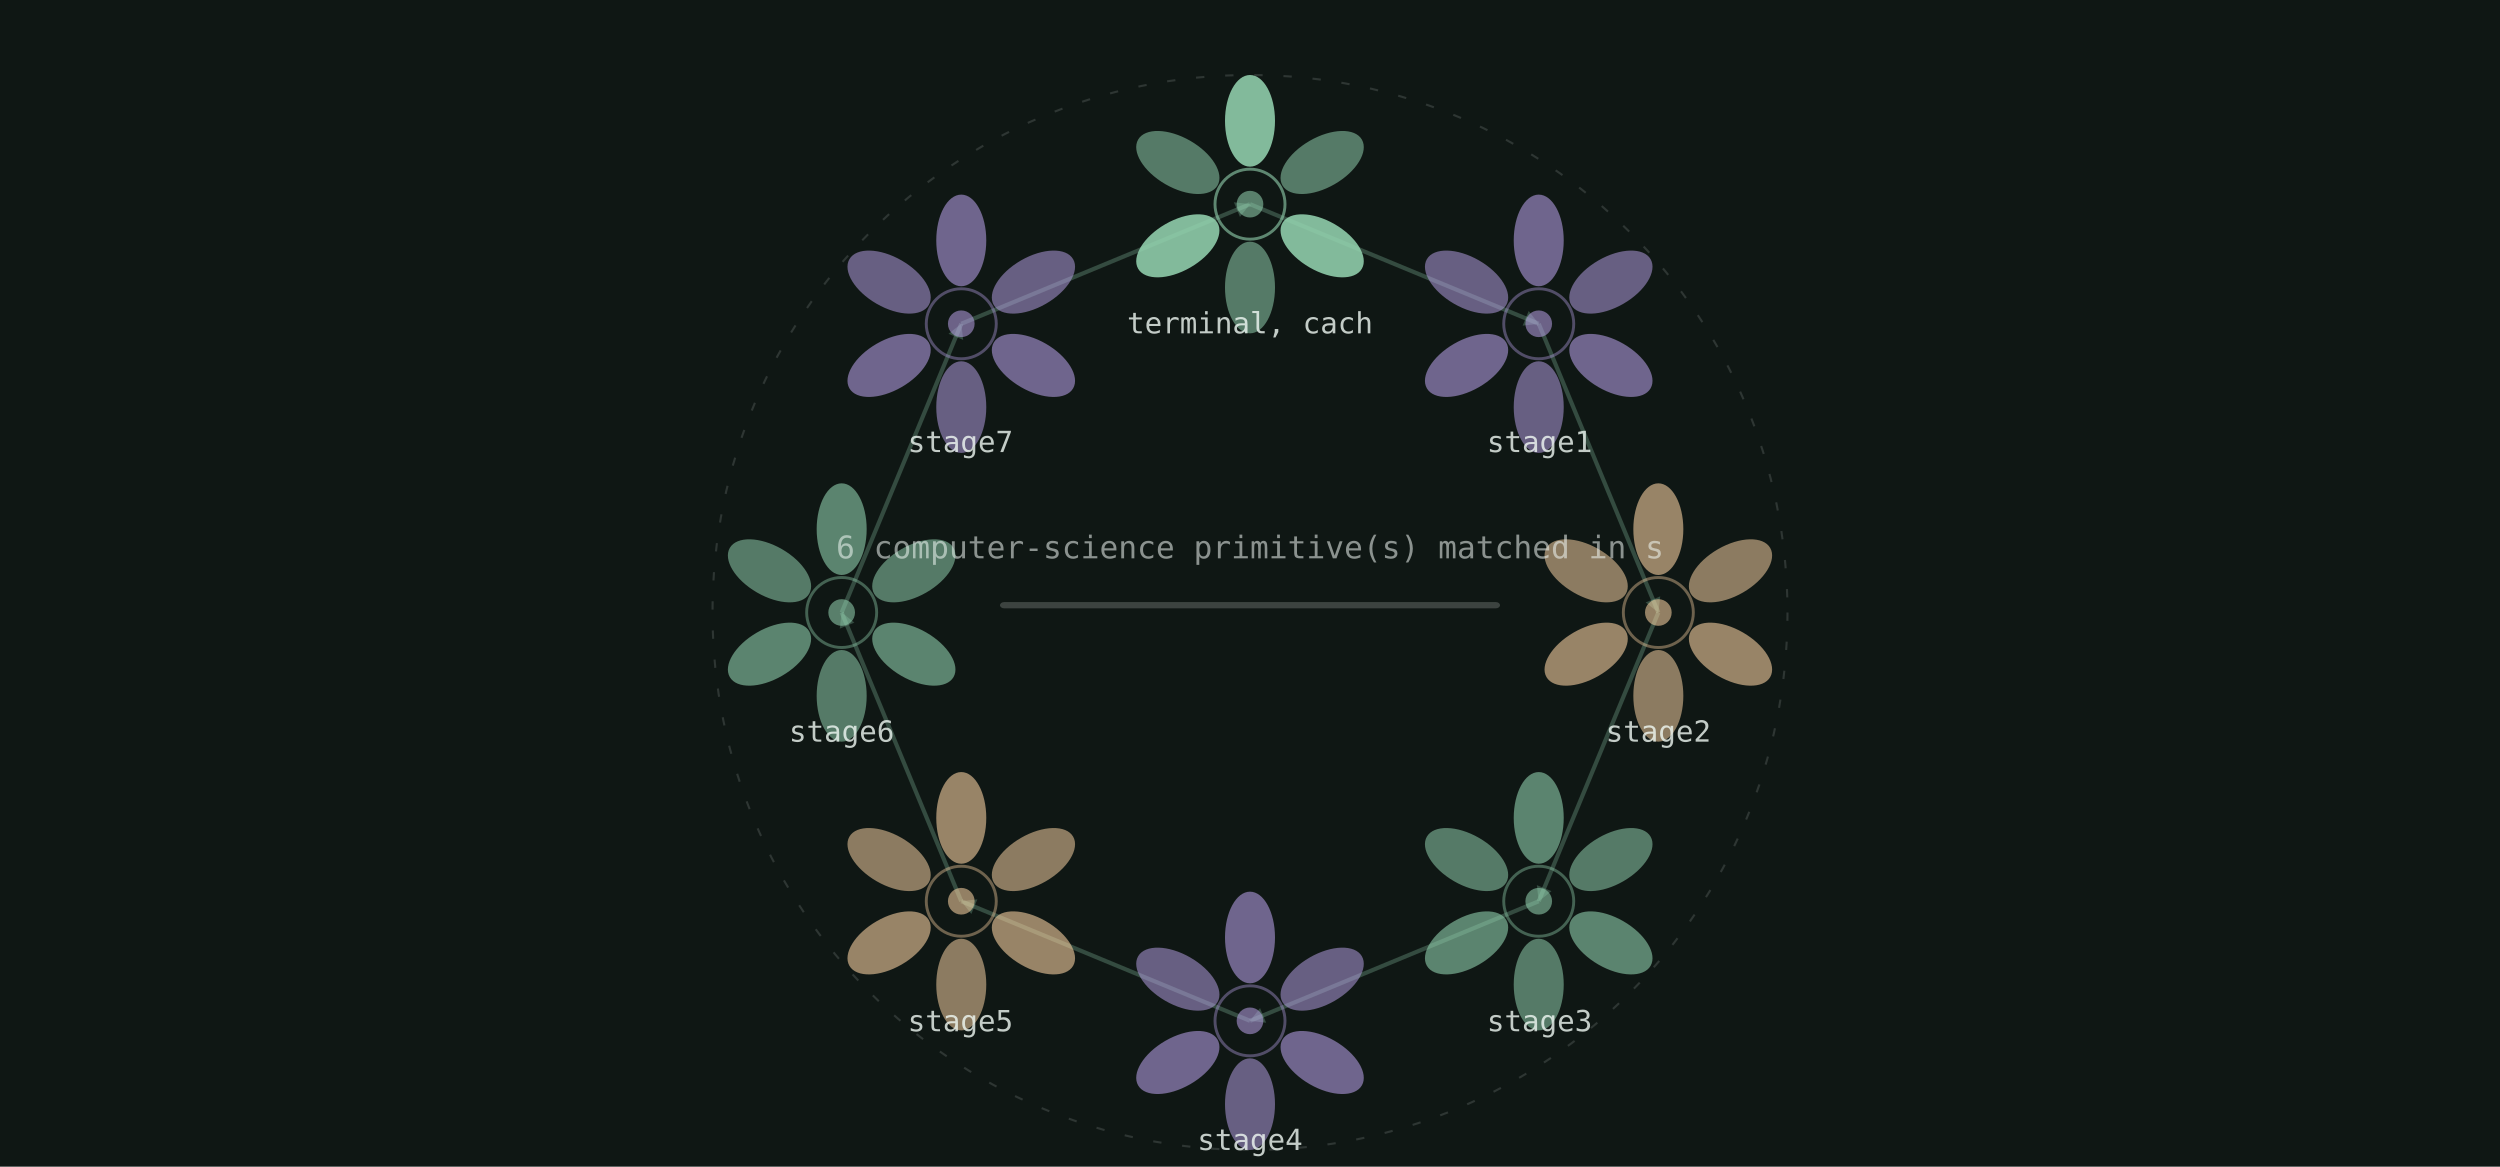
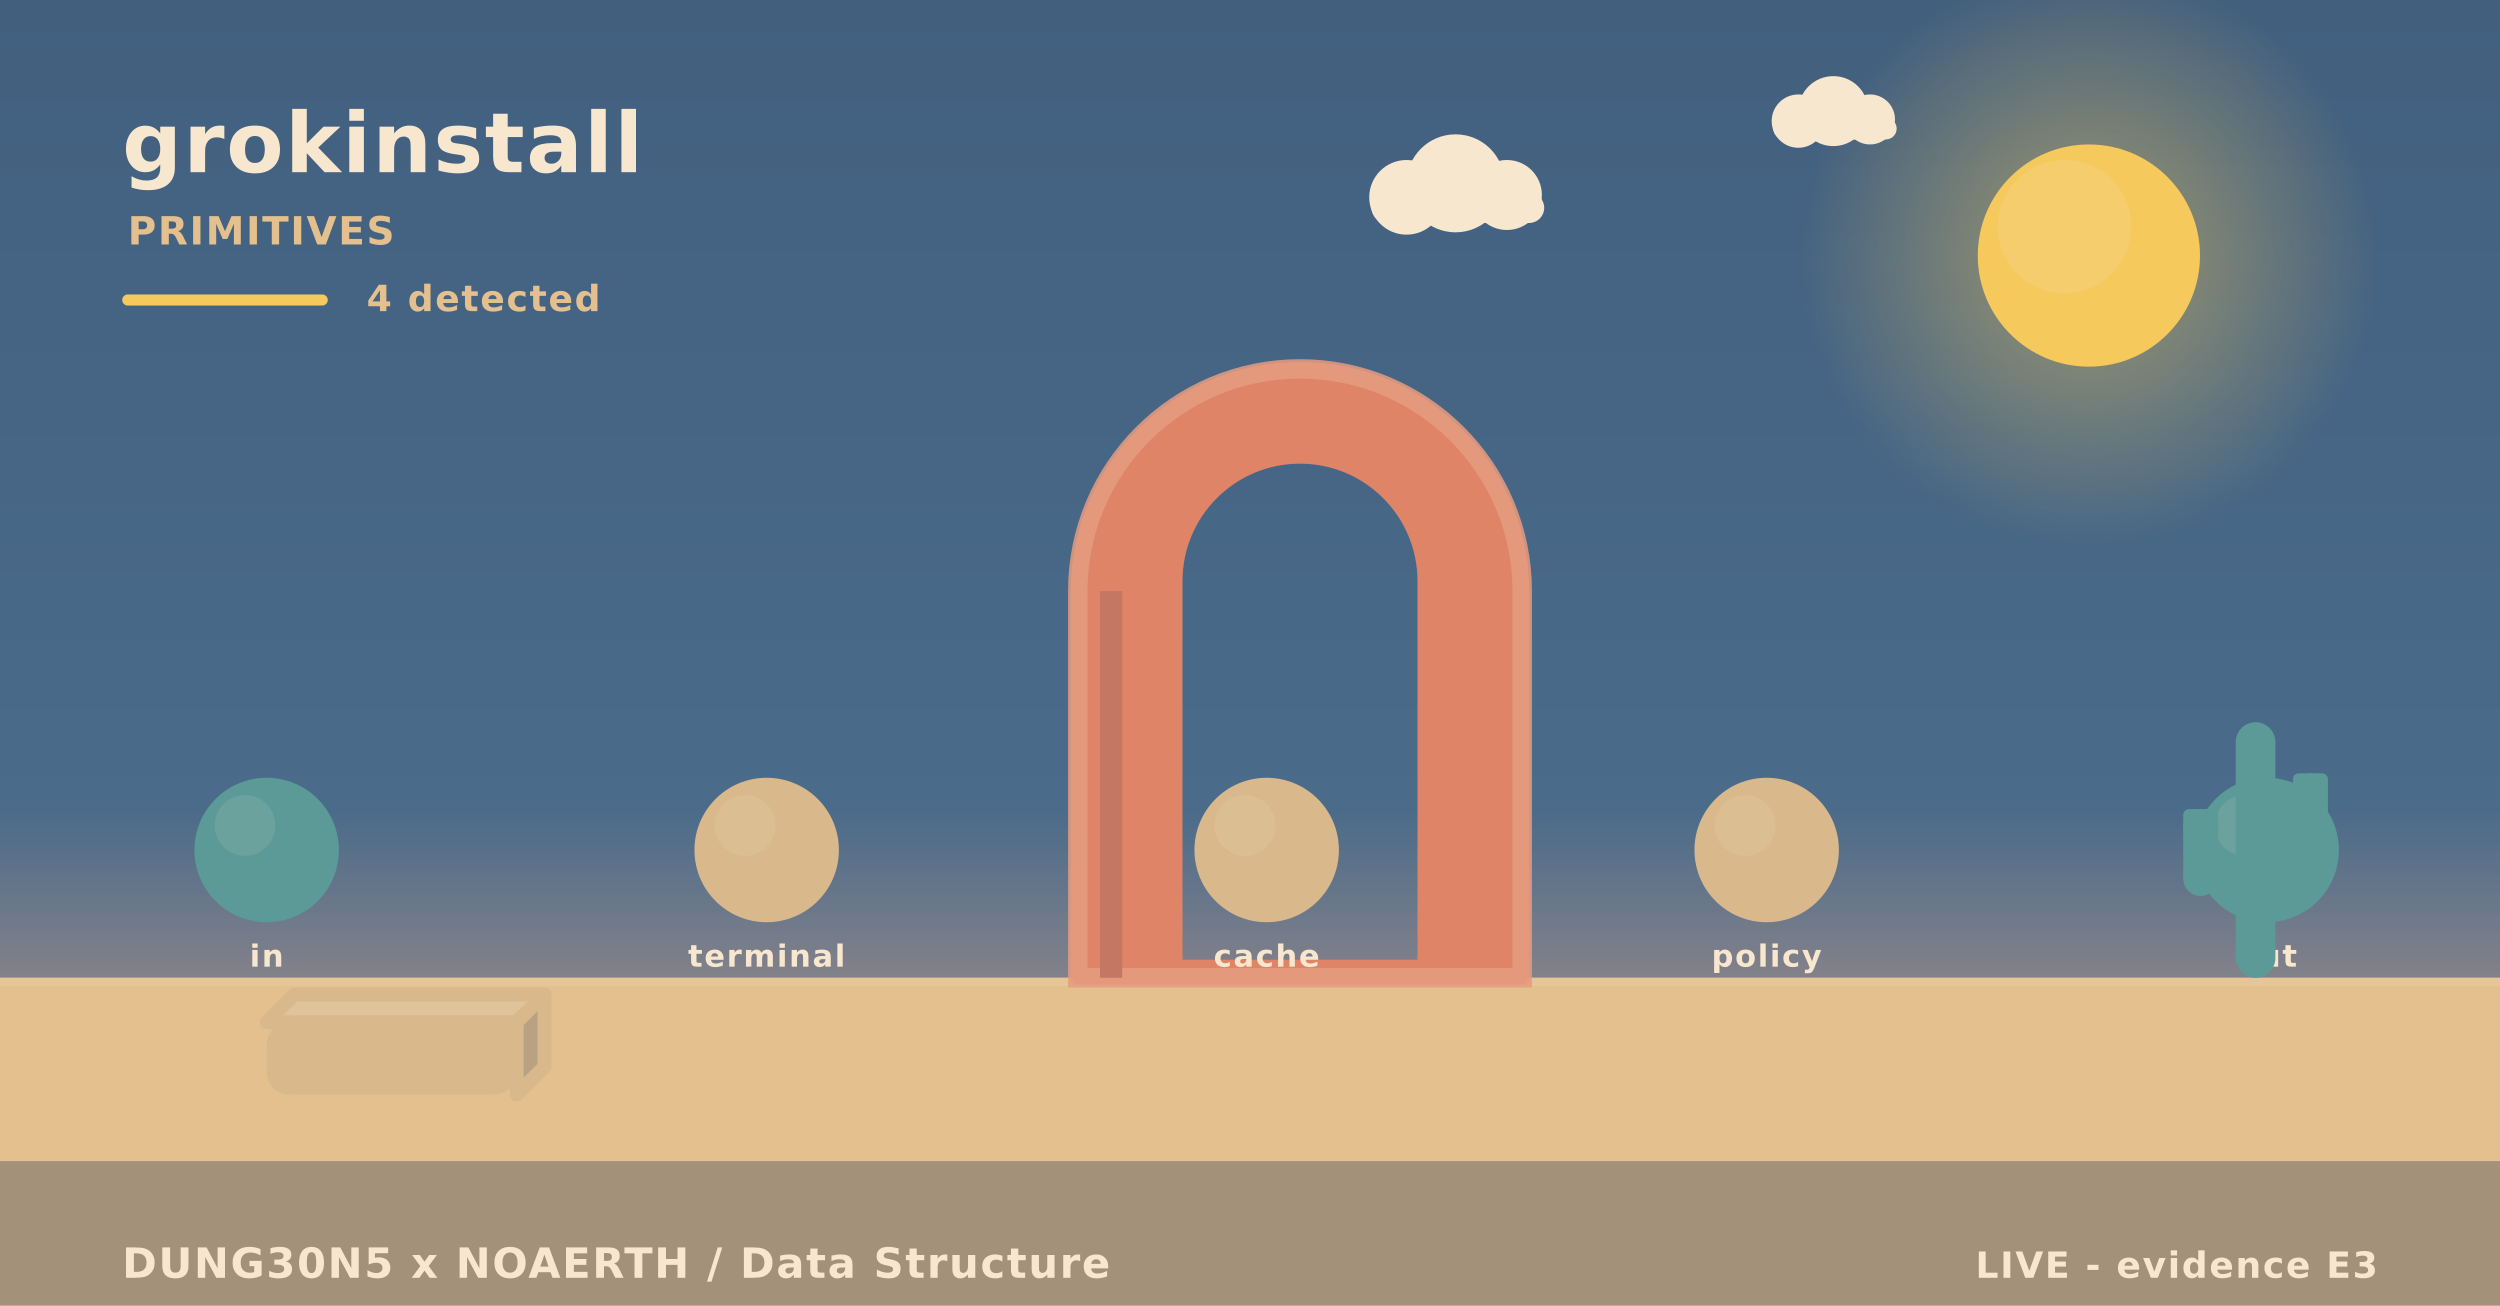
- <svg xmlns="http://www.w3.org/2000/svg" viewBox="0 0 1200 560" width="1200" height="560" role="img" aria-label="grokinstall state machine">
-   <rect width="1200" height="560" fill="#0f1714" />
-   <defs>
-     <linearGradient id="gs" x1="0" y1="0" x2="1" y2="1">
-       <stop offset="0%" stop-color="#95d5b2" />
-       <stop offset="100%" stop-color="#b8a1e6" />
-     </linearGradient>
-   </defs>
-   <circle cx="600.00" cy="294.00" r="258.00" fill="none" stroke="rgba(240,248,244,0.140)" stroke-width="1.00" opacity="1.00" stroke-dasharray="4 10" />
-   <line x1="600.00" y1="98.00" x2="738.59" y2="155.41" stroke="rgba(149,213,178,0.500)" stroke-width="2.00" opacity="0.55" />
-   <polygon points="738.59,155.41 733.76,149.29 730.86,156.32" fill="rgba(149,213,178,0.500)" opacity="0.55" />
-   <line x1="738.59" y1="155.41" x2="796.00" y2="294.00" stroke="rgba(149,213,178,0.500)" stroke-width="2.00" opacity="0.55" />
-   <polygon points="796.00,294.00 796.91,286.26 789.89,289.17" fill="rgba(149,213,178,0.500)" opacity="0.55" />
-   <line x1="796.00" y1="294.00" x2="738.59" y2="432.59" stroke="rgba(149,213,178,0.500)" stroke-width="2.00" opacity="0.55" />
-   <polygon points="738.59,432.59 744.71,427.76 737.68,424.86" fill="rgba(149,213,178,0.500)" opacity="0.55" />
-   <line x1="738.59" y1="432.59" x2="600.00" y2="490.00" stroke="rgba(149,213,178,0.500)" stroke-width="2.00" opacity="0.55" />
-   <polygon points="600.00,490.00 607.74,490.91 604.83,483.89" fill="rgba(149,213,178,0.500)" opacity="0.55" />
-   <line x1="600.00" y1="490.00" x2="461.41" y2="432.59" stroke="rgba(149,213,178,0.500)" stroke-width="2.00" opacity="0.55" />
-   <polygon points="461.41,432.59 466.24,438.71 469.14,431.68" fill="rgba(149,213,178,0.500)" opacity="0.55" />
-   <line x1="461.41" y1="432.59" x2="404.00" y2="294.00" stroke="rgba(149,213,178,0.500)" stroke-width="2.00" opacity="0.55" />
-   <polygon points="404.00,294.00 403.09,301.74 410.11,298.83" fill="rgba(149,213,178,0.500)" opacity="0.55" />
-   <line x1="404.00" y1="294.00" x2="461.41" y2="155.41" stroke="rgba(149,213,178,0.500)" stroke-width="2.00" opacity="0.55" />
-   <polygon points="461.41,155.41 455.29,160.24 462.32,163.14" fill="rgba(149,213,178,0.500)" opacity="0.55" />
-   <line x1="461.41" y1="155.41" x2="600.00" y2="98.00" stroke="rgba(149,213,178,0.500)" stroke-width="2.00" opacity="0.55" />
-   <polygon points="600.00,98.00 592.26,97.09 595.17,104.11" fill="rgba(149,213,178,0.500)" opacity="0.55" />
-   <ellipse cx="600.00" cy="58.00" rx="12.00" ry="22.00" fill="rgba(149,213,178,0.900)" opacity="0.95" transform="rotate(0.0 600.00 58.00)" />
-   <ellipse cx="634.64" cy="78.00" rx="12.00" ry="22.00" fill="rgba(149,213,178,0.550)" opacity="0.95" transform="rotate(60.0 634.64 78.00)" />
-   <ellipse cx="634.64" cy="118.00" rx="12.00" ry="22.00" fill="rgba(149,213,178,0.900)" opacity="0.95" transform="rotate(120.0 634.64 118.00)" />
-   <ellipse cx="600.00" cy="138.00" rx="12.00" ry="22.00" fill="rgba(149,213,178,0.550)" opacity="0.95" transform="rotate(180.0 600.00 138.00)" />
-   <ellipse cx="565.36" cy="118.00" rx="12.00" ry="22.00" fill="rgba(149,213,178,0.900)" opacity="0.95" transform="rotate(240.0 565.36 118.00)" />
-   <ellipse cx="565.36" cy="78.00" rx="12.00" ry="22.00" fill="rgba(149,213,178,0.550)" opacity="0.95" transform="rotate(300.0 565.36 78.00)" />
-   <circle cx="600.00" cy="98.00" r="16.80" fill="none" stroke="rgba(149,213,178,0.900)" stroke-width="1.40" opacity="0.66" />
-   <circle cx="600.00" cy="98.00" r="6.40" fill="rgba(149,213,178,0.550)" opacity="1.00" />
-   <text x="600" y="160" font-family="ui-monospace,Menlo,monospace" font-size="14" fill="rgba(240,248,244,0.800)" text-anchor="middle">terminal, cach</text>
-   <ellipse cx="738.59" cy="115.41" rx="12.00" ry="22.00" fill="rgba(184,161,230,0.600)" opacity="0.95" transform="rotate(0.0 738.59 115.41)" />
-   <ellipse cx="773.23" cy="135.41" rx="12.00" ry="22.00" fill="rgba(184,161,230,0.550)" opacity="0.95" transform="rotate(60.0 773.23 135.41)" />
-   <ellipse cx="773.23" cy="175.41" rx="12.00" ry="22.00" fill="rgba(184,161,230,0.600)" opacity="0.95" transform="rotate(120.0 773.23 175.41)" />
-   <ellipse cx="738.59" cy="195.41" rx="12.00" ry="22.00" fill="rgba(184,161,230,0.550)" opacity="0.95" transform="rotate(180.0 738.59 195.41)" />
-   <ellipse cx="703.95" cy="175.41" rx="12.00" ry="22.00" fill="rgba(184,161,230,0.600)" opacity="0.95" transform="rotate(240.0 703.95 175.41)" />
-   <ellipse cx="703.95" cy="135.41" rx="12.00" ry="22.00" fill="rgba(184,161,230,0.550)" opacity="0.95" transform="rotate(300.0 703.95 135.41)" />
-   <circle cx="738.59" cy="155.41" r="16.80" fill="none" stroke="rgba(184,161,230,0.600)" stroke-width="1.40" opacity="0.66" />
-   <circle cx="738.59" cy="155.41" r="6.40" fill="rgba(184,161,230,0.550)" opacity="1.00" />
-   <text x="739" y="217" font-family="ui-monospace,Menlo,monospace" font-size="14" fill="rgba(240,248,244,0.800)" text-anchor="middle">stage1</text>
-   <ellipse cx="796.00" cy="254.00" rx="12.00" ry="22.00" fill="rgba(255,214,165,0.600)" opacity="0.95" transform="rotate(0.0 796.00 254.00)" />
-   <ellipse cx="830.64" cy="274.00" rx="12.00" ry="22.00" fill="rgba(255,214,165,0.550)" opacity="0.95" transform="rotate(60.0 830.64 274.00)" />
-   <ellipse cx="830.64" cy="314.00" rx="12.00" ry="22.00" fill="rgba(255,214,165,0.600)" opacity="0.95" transform="rotate(120.0 830.64 314.00)" />
-   <ellipse cx="796.00" cy="334.00" rx="12.00" ry="22.00" fill="rgba(255,214,165,0.550)" opacity="0.95" transform="rotate(180.0 796.00 334.00)" />
-   <ellipse cx="761.36" cy="314.00" rx="12.00" ry="22.00" fill="rgba(255,214,165,0.600)" opacity="0.95" transform="rotate(240.0 761.36 314.00)" />
-   <ellipse cx="761.36" cy="274.00" rx="12.00" ry="22.00" fill="rgba(255,214,165,0.550)" opacity="0.95" transform="rotate(300.0 761.36 274.00)" />
-   <circle cx="796.00" cy="294.00" r="16.80" fill="none" stroke="rgba(255,214,165,0.600)" stroke-width="1.40" opacity="0.66" />
-   <circle cx="796.00" cy="294.00" r="6.40" fill="rgba(255,214,165,0.550)" opacity="1.00" />
-   <text x="796" y="356" font-family="ui-monospace,Menlo,monospace" font-size="14" fill="rgba(240,248,244,0.800)" text-anchor="middle">stage2</text>
-   <ellipse cx="738.59" cy="392.59" rx="12.00" ry="22.00" fill="rgba(149,213,178,0.600)" opacity="0.95" transform="rotate(0.0 738.59 392.59)" />
-   <ellipse cx="773.23" cy="412.59" rx="12.00" ry="22.00" fill="rgba(149,213,178,0.550)" opacity="0.95" transform="rotate(60.0 773.23 412.59)" />
-   <ellipse cx="773.23" cy="452.59" rx="12.00" ry="22.00" fill="rgba(149,213,178,0.600)" opacity="0.95" transform="rotate(120.0 773.23 452.59)" />
-   <ellipse cx="738.59" cy="472.59" rx="12.00" ry="22.00" fill="rgba(149,213,178,0.550)" opacity="0.95" transform="rotate(180.0 738.59 472.59)" />
-   <ellipse cx="703.95" cy="452.59" rx="12.00" ry="22.00" fill="rgba(149,213,178,0.600)" opacity="0.95" transform="rotate(240.0 703.95 452.59)" />
-   <ellipse cx="703.95" cy="412.59" rx="12.00" ry="22.00" fill="rgba(149,213,178,0.550)" opacity="0.95" transform="rotate(300.0 703.95 412.59)" />
-   <circle cx="738.59" cy="432.59" r="16.80" fill="none" stroke="rgba(149,213,178,0.600)" stroke-width="1.40" opacity="0.66" />
-   <circle cx="738.59" cy="432.59" r="6.40" fill="rgba(149,213,178,0.550)" opacity="1.00" />
-   <text x="739" y="495" font-family="ui-monospace,Menlo,monospace" font-size="14" fill="rgba(240,248,244,0.800)" text-anchor="middle">stage3</text>
-   <ellipse cx="600.00" cy="450.00" rx="12.00" ry="22.00" fill="rgba(184,161,230,0.600)" opacity="0.95" transform="rotate(0.0 600.00 450.00)" />
-   <ellipse cx="634.64" cy="470.00" rx="12.00" ry="22.00" fill="rgba(184,161,230,0.550)" opacity="0.95" transform="rotate(60.0 634.64 470.00)" />
-   <ellipse cx="634.64" cy="510.00" rx="12.00" ry="22.00" fill="rgba(184,161,230,0.600)" opacity="0.95" transform="rotate(120.0 634.64 510.00)" />
-   <ellipse cx="600.00" cy="530.00" rx="12.00" ry="22.00" fill="rgba(184,161,230,0.550)" opacity="0.95" transform="rotate(180.0 600.00 530.00)" />
-   <ellipse cx="565.36" cy="510.00" rx="12.00" ry="22.00" fill="rgba(184,161,230,0.600)" opacity="0.95" transform="rotate(240.0 565.36 510.00)" />
-   <ellipse cx="565.36" cy="470.00" rx="12.00" ry="22.00" fill="rgba(184,161,230,0.550)" opacity="0.95" transform="rotate(300.0 565.36 470.00)" />
-   <circle cx="600.00" cy="490.00" r="16.80" fill="none" stroke="rgba(184,161,230,0.600)" stroke-width="1.40" opacity="0.66" />
-   <circle cx="600.00" cy="490.00" r="6.40" fill="rgba(184,161,230,0.550)" opacity="1.00" />
-   <text x="600" y="552" font-family="ui-monospace,Menlo,monospace" font-size="14" fill="rgba(240,248,244,0.800)" text-anchor="middle">stage4</text>
-   <ellipse cx="461.41" cy="392.59" rx="12.00" ry="22.00" fill="rgba(255,214,165,0.600)" opacity="0.95" transform="rotate(0.0 461.41 392.59)" />
-   <ellipse cx="496.05" cy="412.59" rx="12.00" ry="22.00" fill="rgba(255,214,165,0.550)" opacity="0.95" transform="rotate(60.0 496.05 412.59)" />
-   <ellipse cx="496.05" cy="452.59" rx="12.00" ry="22.00" fill="rgba(255,214,165,0.600)" opacity="0.95" transform="rotate(120.0 496.05 452.59)" />
-   <ellipse cx="461.41" cy="472.59" rx="12.00" ry="22.00" fill="rgba(255,214,165,0.550)" opacity="0.95" transform="rotate(180.0 461.41 472.59)" />
-   <ellipse cx="426.77" cy="452.59" rx="12.00" ry="22.00" fill="rgba(255,214,165,0.600)" opacity="0.95" transform="rotate(240.0 426.77 452.59)" />
-   <ellipse cx="426.77" cy="412.59" rx="12.00" ry="22.00" fill="rgba(255,214,165,0.550)" opacity="0.95" transform="rotate(300.0 426.77 412.59)" />
-   <circle cx="461.41" cy="432.59" r="16.80" fill="none" stroke="rgba(255,214,165,0.600)" stroke-width="1.40" opacity="0.66" />
-   <circle cx="461.41" cy="432.59" r="6.40" fill="rgba(255,214,165,0.550)" opacity="1.00" />
-   <text x="461" y="495" font-family="ui-monospace,Menlo,monospace" font-size="14" fill="rgba(240,248,244,0.800)" text-anchor="middle">stage5</text>
-   <ellipse cx="404.00" cy="254.00" rx="12.00" ry="22.00" fill="rgba(149,213,178,0.600)" opacity="0.95" transform="rotate(0.0 404.00 254.00)" />
-   <ellipse cx="438.64" cy="274.00" rx="12.00" ry="22.00" fill="rgba(149,213,178,0.550)" opacity="0.95" transform="rotate(60.0 438.64 274.00)" />
-   <ellipse cx="438.64" cy="314.00" rx="12.00" ry="22.00" fill="rgba(149,213,178,0.600)" opacity="0.95" transform="rotate(120.0 438.64 314.00)" />
-   <ellipse cx="404.00" cy="334.00" rx="12.00" ry="22.00" fill="rgba(149,213,178,0.550)" opacity="0.95" transform="rotate(180.0 404.00 334.00)" />
-   <ellipse cx="369.36" cy="314.00" rx="12.00" ry="22.00" fill="rgba(149,213,178,0.600)" opacity="0.95" transform="rotate(240.0 369.36 314.00)" />
-   <ellipse cx="369.36" cy="274.00" rx="12.00" ry="22.00" fill="rgba(149,213,178,0.550)" opacity="0.95" transform="rotate(300.0 369.36 274.00)" />
-   <circle cx="404.00" cy="294.00" r="16.80" fill="none" stroke="rgba(149,213,178,0.600)" stroke-width="1.40" opacity="0.66" />
-   <circle cx="404.00" cy="294.00" r="6.40" fill="rgba(149,213,178,0.550)" opacity="1.00" />
-   <text x="404" y="356" font-family="ui-monospace,Menlo,monospace" font-size="14" fill="rgba(240,248,244,0.800)" text-anchor="middle">stage6</text>
-   <ellipse cx="461.41" cy="115.41" rx="12.00" ry="22.00" fill="rgba(184,161,230,0.600)" opacity="0.95" transform="rotate(0.0 461.41 115.41)" />
-   <ellipse cx="496.05" cy="135.41" rx="12.00" ry="22.00" fill="rgba(184,161,230,0.550)" opacity="0.95" transform="rotate(60.0 496.05 135.41)" />
-   <ellipse cx="496.05" cy="175.41" rx="12.00" ry="22.00" fill="rgba(184,161,230,0.600)" opacity="0.95" transform="rotate(120.0 496.05 175.41)" />
-   <ellipse cx="461.41" cy="195.41" rx="12.00" ry="22.00" fill="rgba(184,161,230,0.550)" opacity="0.95" transform="rotate(180.0 461.41 195.41)" />
-   <ellipse cx="426.77" cy="175.41" rx="12.00" ry="22.00" fill="rgba(184,161,230,0.600)" opacity="0.95" transform="rotate(240.0 426.77 175.41)" />
-   <ellipse cx="426.77" cy="135.41" rx="12.00" ry="22.00" fill="rgba(184,161,230,0.550)" opacity="0.95" transform="rotate(300.0 426.77 135.41)" />
-   <circle cx="461.41" cy="155.41" r="16.80" fill="none" stroke="rgba(184,161,230,0.600)" stroke-width="1.40" opacity="0.66" />
-   <circle cx="461.41" cy="155.41" r="6.40" fill="rgba(184,161,230,0.550)" opacity="1.00" />
-   <text x="461" y="217" font-family="ui-monospace,Menlo,monospace" font-size="14" fill="rgba(240,248,244,0.800)" text-anchor="middle">stage7</text>
-   <rect x="480.00" y="289.00" width="240.00" height="3.00" rx="2.00" fill="rgba(240,248,244,0.200)" opacity="1.00" />
-   <text x="600" y="268" font-family="ui-monospace,Menlo,monospace" font-size="15" fill="rgba(240,248,244,0.550)" text-anchor="middle">6 computer-science primitive(s) matched in s</text>
+ <svg xmlns="http://www.w3.org/2000/svg" width="900" height="470" viewBox="0 0 900 470" role="img" aria-label="grokinstall - how it behaves">
+   <linearGradient id="skys" x1="0" y1="0" x2="0" y2="1">
+     <stop offset="0" stop-color="#425f7e" />
+     <stop offset="0.62" stop-color="#4a6b8a" />
+     <stop offset="1" stop-color="#f3ad8a" />
+   </linearGradient>
+   <rect width="900" height="470" fill="url(#skys)" />
+   <radialGradient id="suns">
+     <stop offset="0.35" stop-color="#f5c95c" stop-opacity="0.34" />
+     <stop offset="1" stop-color="#f5c95c" stop-opacity="0" />
+   </radialGradient>
+   <circle cx="752" cy="92" r="104" fill="url(#suns)" />
+   <circle cx="752" cy="92" r="40" fill="#f5c95c" />
+   <circle cx="743.2" cy="81.6" r="24" fill="#f5d27e" opacity="0.5" />
+   <g>
+     <circle cx="524" cy="66" r="17.64" fill="#f6e7ce" />
+     <circle cx="506.36" cy="71.04" r="13.44" fill="#f6e7ce" />
+     <circle cx="542.48" cy="70.2" r="12.6" fill="#f6e7ce" />
+     <rect x="493.76" y="69.36" width="62.16" height="10.92" rx="5.46" fill="#f6e7ce" />
+   </g>
+   <g>
+     <circle cx="660" cy="40" r="12.6" fill="#f6e7ce" />
+     <circle cx="647.4" cy="43.6" r="9.6" fill="#f6e7ce" />
+     <circle cx="673.2" cy="43" r="9" fill="#f6e7ce" />
+     <rect x="638.4" y="42.4" width="44.4" height="7.8" rx="3.9" fill="#f6e7ce" />
+   </g>
+   <rect x="0" y="352" width="900" height="118" fill="#e3c08d" />
+   <rect x="0" y="352" width="900" height="3" fill="#e6c596" />
+   <text x="44" y="62" font-family="Verdana,DejaVu Sans,sans-serif" font-size="30" font-weight="700" letter-spacing="0.6" fill="#f6e7ce" text-anchor="start">grokinstall</text>
+   <text x="46" y="88" font-family="Verdana,DejaVu Sans,sans-serif" font-size="14" font-weight="700" letter-spacing="0.6" fill="#e3c08d" text-anchor="start">PRIMITIVES</text>
+   <rect x="44" y="106" width="74" height="4" rx="2" fill="#f5c95c" />
+   <text x="132" y="112" font-family="Verdana,DejaVu Sans,sans-serif" font-size="13" font-weight="700" letter-spacing="0.6" fill="#e3c08d" text-anchor="start">4 detected</text>
+   <path d="M388,352 L388,212.8 A80,80 0 0 1 548,212.8 L548,352 Z M423.2,348 L423.2,209.22 A44.8,44.8 0 0 1 512.8,209.22 L512.8,348 Z" fill="#e08467" fill-rule="evenodd" stroke="#e08467" stroke-width="5" stroke-linejoin="round" />
+   <path d="M388,352 L388,212.8 A80,80 0 0 1 548,212.8 L548,352 Z" fill="none" stroke="#e59c80" stroke-width="7" stroke-linecap="round" opacity="0.85" />
+   <rect x="396" y="212.8" width="8" height="139.2" fill="#c47763" />
+   <circle cx="96" cy="306" r="26" fill="#5b9a97" />
+   <circle cx="88.2" cy="297.16" r="10.92" fill="#7aa9a2" opacity="0.55" />
+   <text x="96" y="348" font-family="Verdana,DejaVu Sans,sans-serif" font-size="11" font-weight="700" letter-spacing="0.6" fill="#f6e7ce" text-anchor="middle">in</text>
+   <circle cx="276" cy="306" r="26" fill="#d9b98c" />
+   <circle cx="268.2" cy="297.16" r="10.92" fill="#dfc299" opacity="0.55" />
+   <text x="276" y="348" font-family="Verdana,DejaVu Sans,sans-serif" font-size="11" font-weight="700" letter-spacing="0.6" fill="#f6e7ce" text-anchor="middle">terminal</text>
+   <circle cx="456" cy="306" r="26" fill="#d9b98c" />
+   <circle cx="448.2" cy="297.16" r="10.92" fill="#dfc299" opacity="0.55" />
+   <text x="456" y="348" font-family="Verdana,DejaVu Sans,sans-serif" font-size="11" font-weight="700" letter-spacing="0.6" fill="#f6e7ce" text-anchor="middle">cache</text>
+   <circle cx="636" cy="306" r="26" fill="#d9b98c" />
+   <circle cx="628.2" cy="297.16" r="10.92" fill="#dfc299" opacity="0.55" />
+   <text x="636" y="348" font-family="Verdana,DejaVu Sans,sans-serif" font-size="11" font-weight="700" letter-spacing="0.6" fill="#f6e7ce" text-anchor="middle">policy</text>
+   <circle cx="816" cy="306" r="26" fill="#5b9a97" />
+   <circle cx="808.2" cy="297.16" r="10.92" fill="#7aa9a2" opacity="0.55" />
+   <text x="816" y="348" font-family="Verdana,DejaVu Sans,sans-serif" font-size="11" font-weight="700" letter-spacing="0.6" fill="#f6e7ce" text-anchor="middle">out</text>
+   <path d="M96,368 L186,368 L196,358 L106,358 Z" fill="#dfc39b" stroke="#d9b98c" stroke-width="5" stroke-linejoin="round" />
+   <path d="M186,368 L196,358 L196,384 L186,394 Z" fill="#b9a181" stroke="#d9b98c" stroke-width="5" stroke-linejoin="round" />
+   <rect x="96" y="368" width="90" height="26" rx="8" fill="#d9b98c" />
+   <rect x="804.86" y="260" width="14.28" height="92" rx="7.14" fill="#5b9a97" />
+   <rect x="785.96" y="291.28" width="12.6" height="31.28" rx="6.3" fill="#5b9a97" />
+   <rect x="785.96" y="291.28" width="12.6" height="9.2" rx="2.1" fill="#5b9a97" />
+   <rect x="825.44" y="278.4" width="12.6" height="31.28" rx="6.3" fill="#5b9a97" />
+   <rect x="825.44" y="278.4" width="12.6" height="9.2" rx="2.1" fill="#5b9a97" />
+   <rect x="0" y="418" width="900" height="52" rx="0" fill="#a08e78" opacity="0.94" />
+   <text x="44" y="460" font-family="Verdana,DejaVu Sans,sans-serif" font-size="15" font-weight="700" letter-spacing="0.6" fill="#f6e7ce" text-anchor="start">DUNG30N5 x NOAERTH  /  Data Structure</text>
+   <text x="856" y="460" font-family="Verdana,DejaVu Sans,sans-serif" font-size="13" font-weight="700" letter-spacing="0.6" fill="#f6e7ce" text-anchor="end">LIVE  -  evidence E3</text>
</svg>
